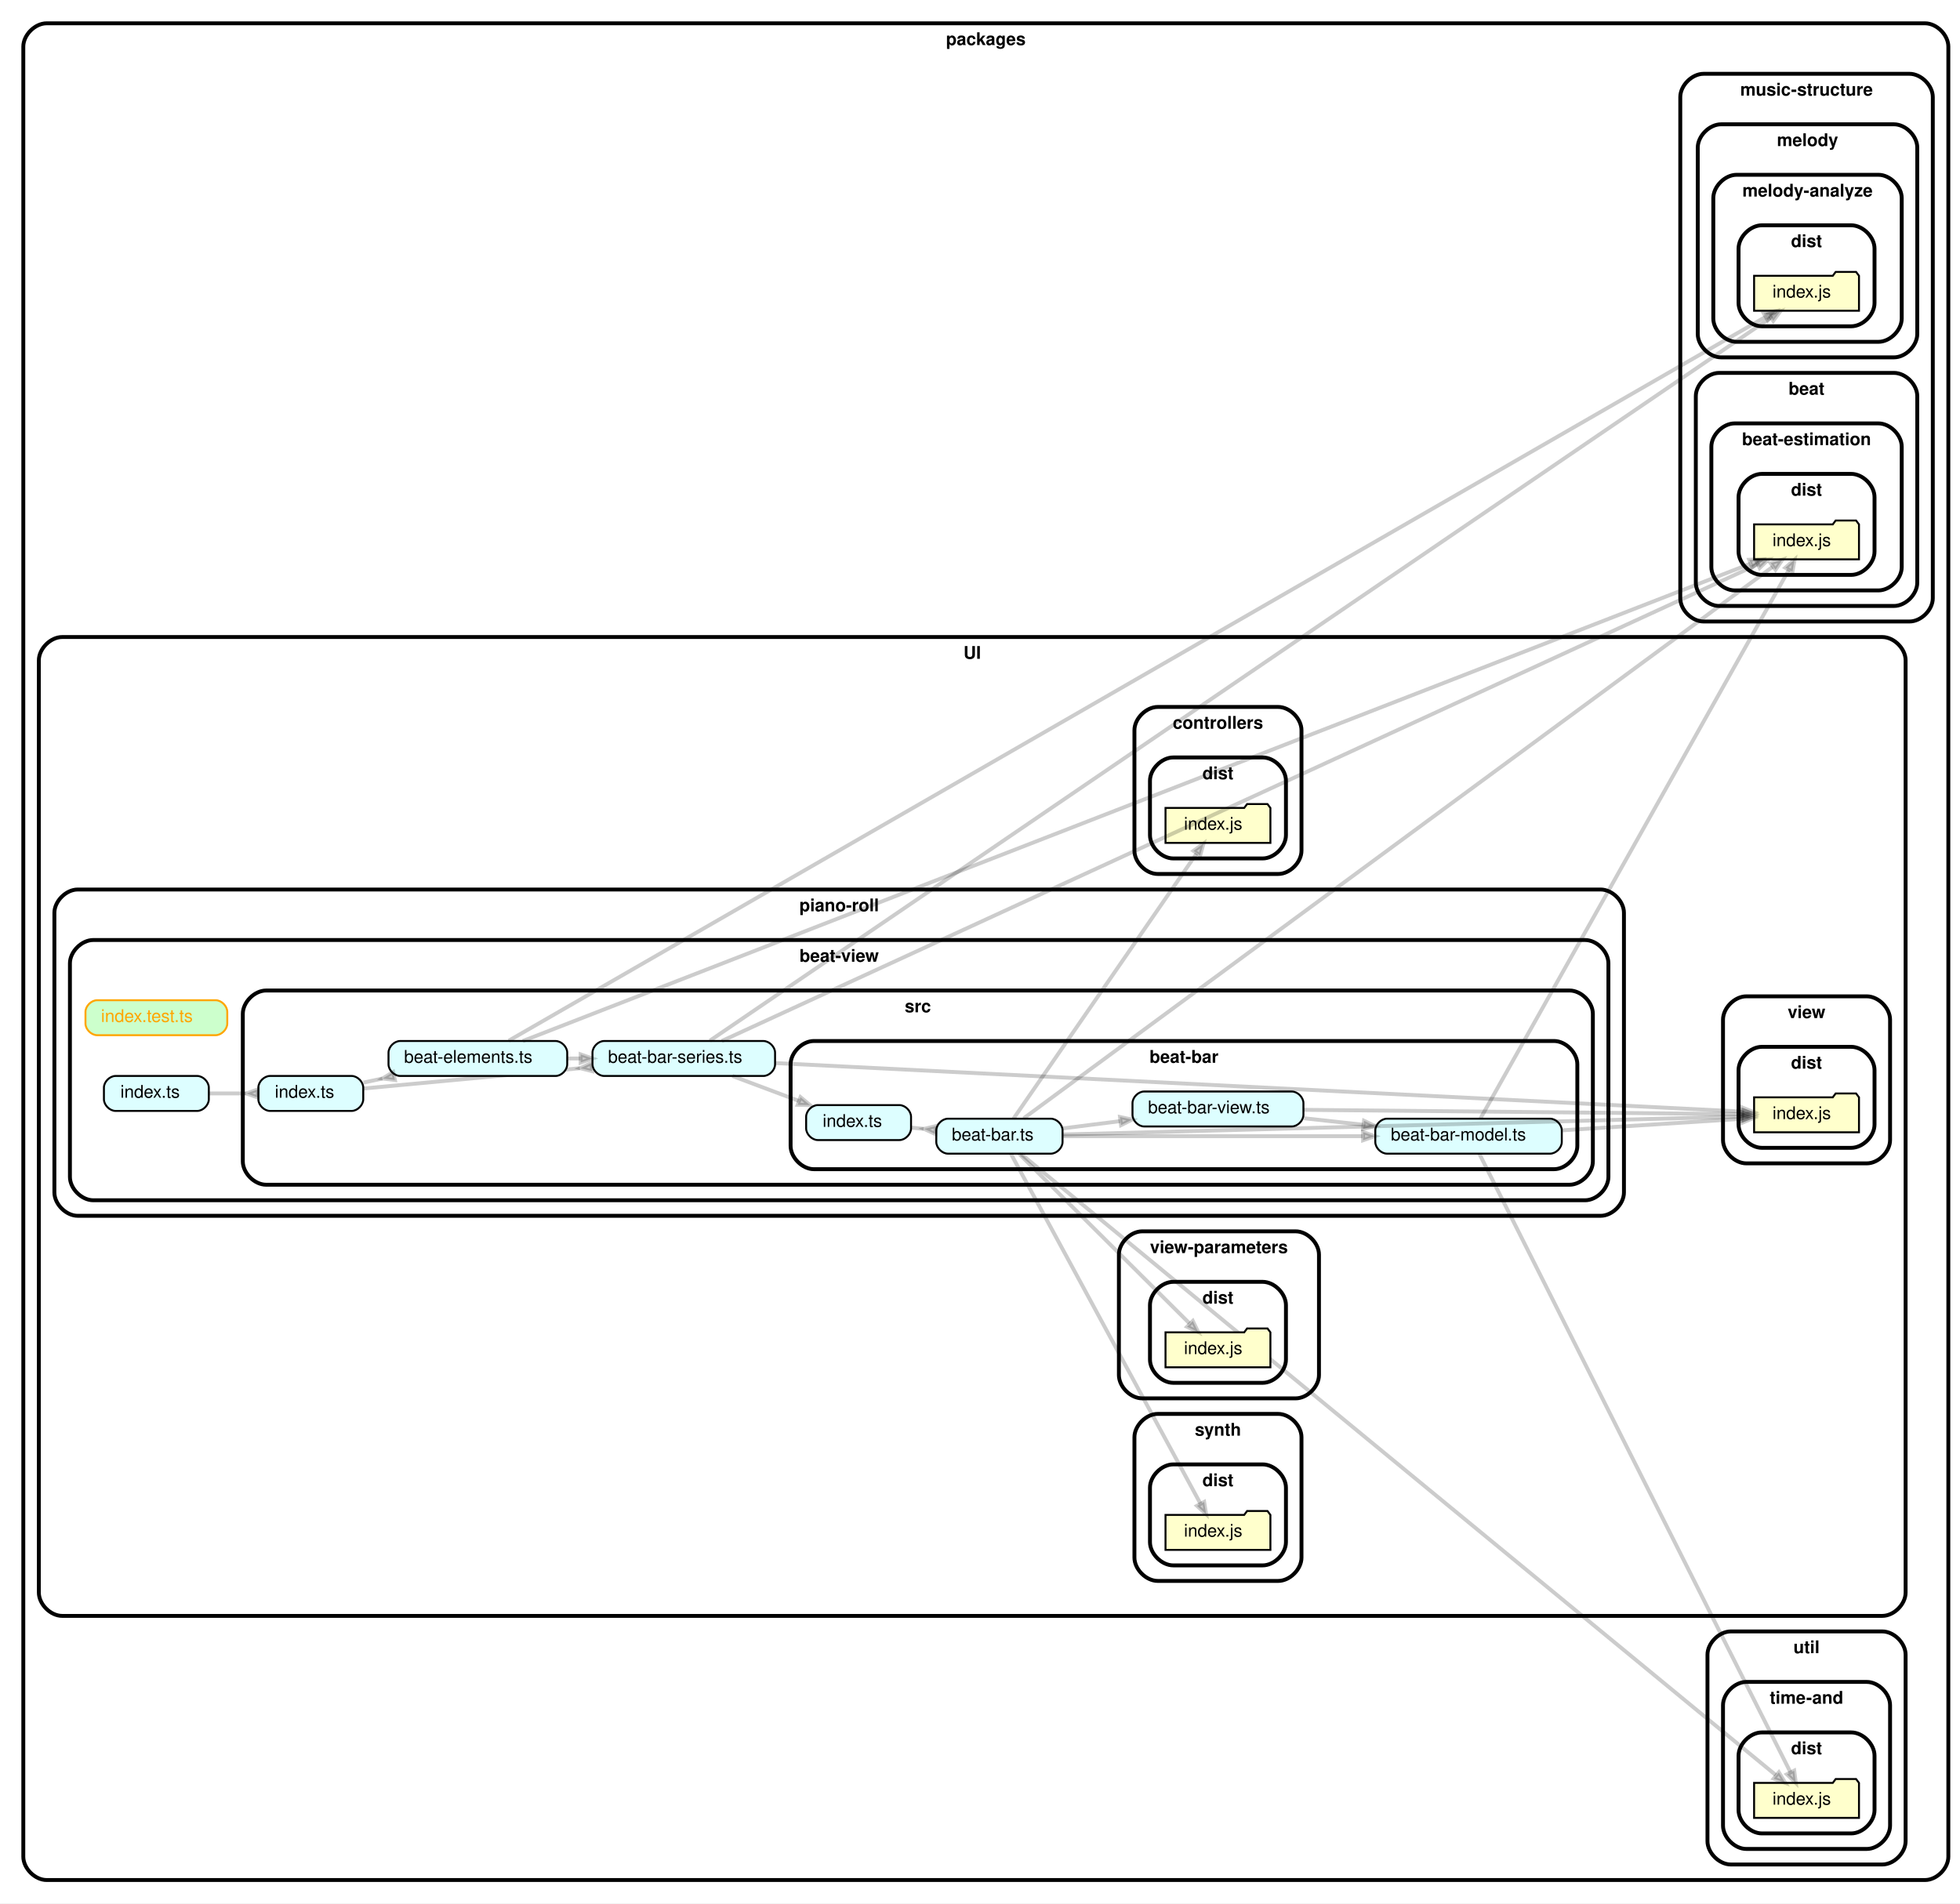
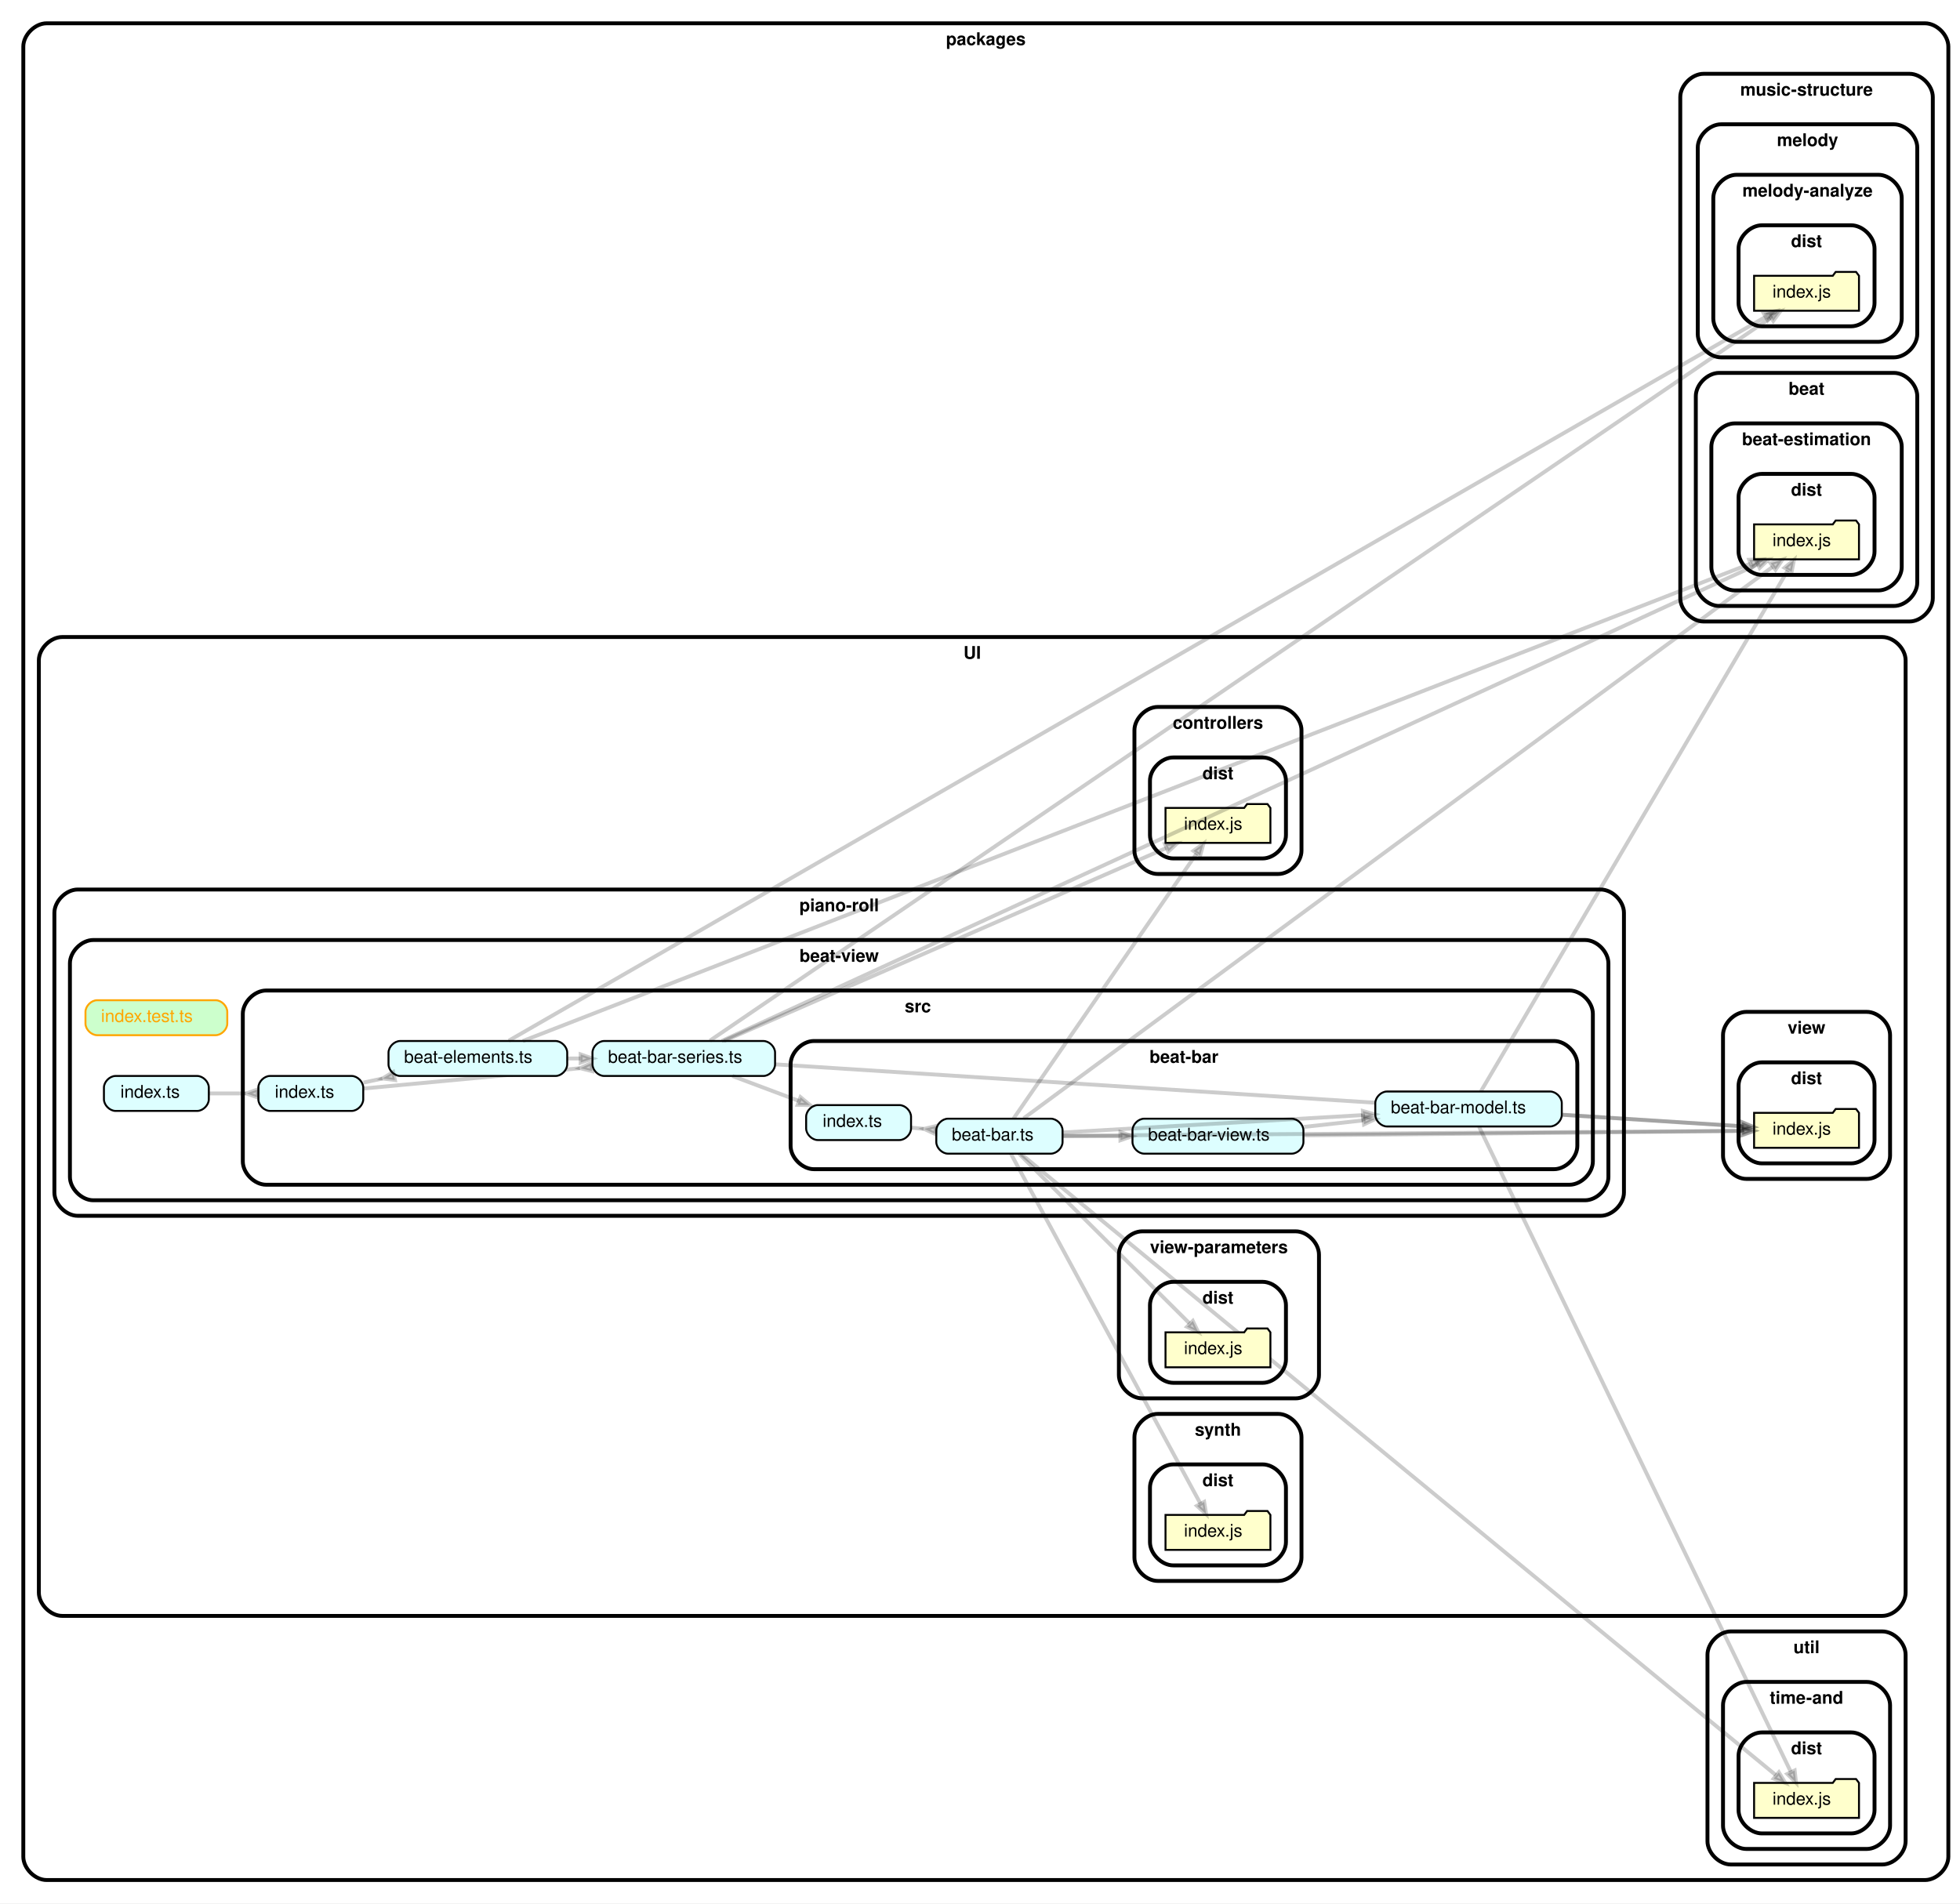
<svg xmlns="http://www.w3.org/2000/svg" xmlns:xlink="http://www.w3.org/1999/xlink" width="1009pt" height="980pt" viewBox="0.00 0.00 1009.00 980.00">
  <g id="graph0" class="graph" transform="scale(1 1) rotate(0) translate(4 976)">
    <polygon fill="white" stroke="transparent" points="-4,4 -4,-976 1005,-976 1005,4 -4,4" />
    <g id="clust1" class="cluster">
      <path fill="#ffffff" stroke="black" stroke-width="2" d="M20,-8C20,-8 987,-8 987,-8 993,-8 999,-14 999,-20 999,-20 999,-952 999,-952 999,-958 993,-964 987,-964 987,-964 20,-964 20,-964 14,-964 8,-958 8,-952 8,-952 8,-20 8,-20 8,-14 14,-8 20,-8" />
      <text text-anchor="middle" x="503.5" y="-952.8" font-family="Helvetica,sans-Serif" font-weight="bold" font-size="9.00">packages</text>
    </g>
    <g id="clust2" class="cluster">
      <path fill="#ffffff" stroke="black" stroke-width="2" d="M28,-144C28,-144 965,-144 965,-144 971,-144 977,-150 977,-156 977,-156 977,-636 977,-636 977,-642 971,-648 965,-648 965,-648 28,-648 28,-648 22,-648 16,-642 16,-636 16,-636 16,-156 16,-156 16,-150 22,-144 28,-144" />
      <text text-anchor="middle" x="496.5" y="-636.8" font-family="Helvetica,sans-Serif" font-weight="bold" font-size="9.00">UI</text>
    </g>
    <g id="clust3" class="cluster">
      <path fill="#ffffff" stroke="black" stroke-width="2" d="M592,-526C592,-526 654,-526 654,-526 660,-526 666,-532 666,-538 666,-538 666,-600 666,-600 666,-606 660,-612 654,-612 654,-612 592,-612 592,-612 586,-612 580,-606 580,-600 580,-600 580,-538 580,-538 580,-532 586,-526 592,-526" />
      <text text-anchor="middle" x="623" y="-600.8" font-family="Helvetica,sans-Serif" font-weight="bold" font-size="9.00">controllers</text>
    </g>
    <g id="clust4" class="cluster">
      <path fill="#ffffff" stroke="black" stroke-width="2" d="M600,-534C600,-534 646,-534 646,-534 652,-534 658,-540 658,-546 658,-546 658,-574 658,-574 658,-580 652,-586 646,-586 646,-586 600,-586 600,-586 594,-586 588,-580 588,-574 588,-574 588,-546 588,-546 588,-540 594,-534 600,-534" />
      <text text-anchor="middle" x="623" y="-574.8" font-family="Helvetica,sans-Serif" font-weight="bold" font-size="9.00">dist</text>
    </g>
    <g id="clust5" class="cluster">
      <path fill="#ffffff" stroke="black" stroke-width="2" d="M36,-350C36,-350 820,-350 820,-350 826,-350 832,-356 832,-362 832,-362 832,-506 832,-506 832,-512 826,-518 820,-518 820,-518 36,-518 36,-518 30,-518 24,-512 24,-506 24,-506 24,-362 24,-362 24,-356 30,-350 36,-350" />
      <text text-anchor="middle" x="428" y="-506.8" font-family="Helvetica,sans-Serif" font-weight="bold" font-size="9.00">piano-roll</text>
    </g>
    <g id="clust6" class="cluster">
      <path fill="#ffffff" stroke="black" stroke-width="2" d="M44,-358C44,-358 812,-358 812,-358 818,-358 824,-364 824,-370 824,-370 824,-480 824,-480 824,-486 818,-492 812,-492 812,-492 44,-492 44,-492 38,-492 32,-486 32,-480 32,-480 32,-370 32,-370 32,-364 38,-358 44,-358" />
      <text text-anchor="middle" x="428" y="-480.8" font-family="Helvetica,sans-Serif" font-weight="bold" font-size="9.00">beat-view</text>
    </g>
    <g id="clust7" class="cluster">
      <path fill="#ffffff" stroke="black" stroke-width="2" d="M133,-366C133,-366 804,-366 804,-366 810,-366 816,-372 816,-378 816,-378 816,-454 816,-454 816,-460 810,-466 804,-466 804,-466 133,-466 133,-466 127,-466 121,-460 121,-454 121,-454 121,-378 121,-378 121,-372 127,-366 133,-366" />
      <text text-anchor="middle" x="468.5" y="-454.8" font-family="Helvetica,sans-Serif" font-weight="bold" font-size="9.00">src</text>
    </g>
    <g id="clust8" class="cluster">
      <path fill="#ffffff" stroke="black" stroke-width="2" d="M415,-374C415,-374 796,-374 796,-374 802,-374 808,-380 808,-386 808,-386 808,-428 808,-428 808,-434 802,-440 796,-440 796,-440 415,-440 415,-440 409,-440 403,-434 403,-428 403,-428 403,-386 403,-386 403,-380 409,-374 415,-374" />
      <text text-anchor="middle" x="605.5" y="-428.8" font-family="Helvetica,sans-Serif" font-weight="bold" font-size="9.00">beat-bar</text>
    </g>
    <g id="clust9" class="cluster">
      <path fill="#ffffff" stroke="black" stroke-width="2" d="M592,-162C592,-162 654,-162 654,-162 660,-162 666,-168 666,-174 666,-174 666,-236 666,-236 666,-242 660,-248 654,-248 654,-248 592,-248 592,-248 586,-248 580,-242 580,-236 580,-236 580,-174 580,-174 580,-168 586,-162 592,-162" />
      <text text-anchor="middle" x="623" y="-236.8" font-family="Helvetica,sans-Serif" font-weight="bold" font-size="9.00">synth</text>
    </g>
    <g id="clust10" class="cluster">
      <path fill="#ffffff" stroke="black" stroke-width="2" d="M600,-170C600,-170 646,-170 646,-170 652,-170 658,-176 658,-182 658,-182 658,-210 658,-210 658,-216 652,-222 646,-222 646,-222 600,-222 600,-222 594,-222 588,-216 588,-210 588,-210 588,-182 588,-182 588,-176 594,-170 600,-170" />
      <text text-anchor="middle" x="623" y="-210.8" font-family="Helvetica,sans-Serif" font-weight="bold" font-size="9.00">dist</text>
    </g>
    <g id="clust11" class="cluster">
      <path fill="#ffffff" stroke="black" stroke-width="2" d="M584,-256C584,-256 663,-256 663,-256 669,-256 675,-262 675,-268 675,-268 675,-330 675,-330 675,-336 669,-342 663,-342 663,-342 584,-342 584,-342 578,-342 572,-336 572,-330 572,-330 572,-268 572,-268 572,-262 578,-256 584,-256" />
      <text text-anchor="middle" x="623.5" y="-330.8" font-family="Helvetica,sans-Serif" font-weight="bold" font-size="9.00">view-parameters</text>
    </g>
    <g id="clust12" class="cluster">
      <path fill="#ffffff" stroke="black" stroke-width="2" d="M600,-264C600,-264 646,-264 646,-264 652,-264 658,-270 658,-276 658,-276 658,-304 658,-304 658,-310 652,-316 646,-316 646,-316 600,-316 600,-316 594,-316 588,-310 588,-304 588,-304 588,-276 588,-276 588,-270 594,-264 600,-264" />
      <text text-anchor="middle" x="623" y="-304.8" font-family="Helvetica,sans-Serif" font-weight="bold" font-size="9.00">dist</text>
    </g>
    <g id="clust13" class="cluster">
-       <path fill="#ffffff" stroke="black" stroke-width="2" d="M895,-377C895,-377 957,-377 957,-377 963,-377 969,-383 969,-389 969,-389 969,-451 969,-451 969,-457 963,-463 957,-463 957,-463 895,-463 895,-463 889,-463 883,-457 883,-451 883,-451 883,-389 883,-389 883,-383 889,-377 895,-377" />
-       <text text-anchor="middle" x="926" y="-451.8" font-family="Helvetica,sans-Serif" font-weight="bold" font-size="9.00">view</text>
+       <path fill="#ffffff" stroke="black" stroke-width="2" d="M895,-369C895,-369 957,-369 957,-369 963,-369 969,-375 969,-381 969,-381 969,-443 969,-443 969,-449 963,-455 957,-455 957,-455 895,-455 895,-455 889,-455 883,-449 883,-443 883,-443 883,-381 883,-381 883,-375 889,-369 895,-369" />
+       <text text-anchor="middle" x="926" y="-443.8" font-family="Helvetica,sans-Serif" font-weight="bold" font-size="9.00">view</text>
    </g>
    <g id="clust14" class="cluster">
-       <path fill="#ffffff" stroke="black" stroke-width="2" d="M903,-385C903,-385 949,-385 949,-385 955,-385 961,-391 961,-397 961,-397 961,-425 961,-425 961,-431 955,-437 949,-437 949,-437 903,-437 903,-437 897,-437 891,-431 891,-425 891,-425 891,-397 891,-397 891,-391 897,-385 903,-385" />
-       <text text-anchor="middle" x="926" y="-425.8" font-family="Helvetica,sans-Serif" font-weight="bold" font-size="9.00">dist</text>
+       <path fill="#ffffff" stroke="black" stroke-width="2" d="M903,-377C903,-377 949,-377 949,-377 955,-377 961,-383 961,-389 961,-389 961,-417 961,-417 961,-423 955,-429 949,-429 949,-429 903,-429 903,-429 897,-429 891,-423 891,-417 891,-417 891,-389 891,-389 891,-383 897,-377 903,-377" />
+       <text text-anchor="middle" x="926" y="-417.8" font-family="Helvetica,sans-Serif" font-weight="bold" font-size="9.00">dist</text>
    </g>
    <g id="clust15" class="cluster">
      <path fill="#ffffff" stroke="black" stroke-width="2" d="M873,-656C873,-656 979,-656 979,-656 985,-656 991,-662 991,-668 991,-668 991,-926 991,-926 991,-932 985,-938 979,-938 979,-938 873,-938 873,-938 867,-938 861,-932 861,-926 861,-926 861,-668 861,-668 861,-662 867,-656 873,-656" />
      <text text-anchor="middle" x="926" y="-926.8" font-family="Helvetica,sans-Serif" font-weight="bold" font-size="9.00">music-structure</text>
    </g>
    <g id="clust16" class="cluster">
      <path fill="#ffffff" stroke="black" stroke-width="2" d="M881,-664C881,-664 971,-664 971,-664 977,-664 983,-670 983,-676 983,-676 983,-772 983,-772 983,-778 977,-784 971,-784 971,-784 881,-784 881,-784 875,-784 869,-778 869,-772 869,-772 869,-676 869,-676 869,-670 875,-664 881,-664" />
      <text text-anchor="middle" x="926" y="-772.8" font-family="Helvetica,sans-Serif" font-weight="bold" font-size="9.00">beat</text>
    </g>
    <g id="clust17" class="cluster">
      <path fill="#ffffff" stroke="black" stroke-width="2" d="M889,-672C889,-672 963,-672 963,-672 969,-672 975,-678 975,-684 975,-684 975,-746 975,-746 975,-752 969,-758 963,-758 963,-758 889,-758 889,-758 883,-758 877,-752 877,-746 877,-746 877,-684 877,-684 877,-678 883,-672 889,-672" />
      <text text-anchor="middle" x="926" y="-746.8" font-family="Helvetica,sans-Serif" font-weight="bold" font-size="9.00">beat-estimation</text>
    </g>
    <g id="clust18" class="cluster">
      <path fill="#ffffff" stroke="black" stroke-width="2" d="M903,-680C903,-680 949,-680 949,-680 955,-680 961,-686 961,-692 961,-692 961,-720 961,-720 961,-726 955,-732 949,-732 949,-732 903,-732 903,-732 897,-732 891,-726 891,-720 891,-720 891,-692 891,-692 891,-686 897,-680 903,-680" />
      <text text-anchor="middle" x="926" y="-720.8" font-family="Helvetica,sans-Serif" font-weight="bold" font-size="9.00">dist</text>
    </g>
    <g id="clust19" class="cluster">
      <path fill="#ffffff" stroke="black" stroke-width="2" d="M882,-792C882,-792 971,-792 971,-792 977,-792 983,-798 983,-804 983,-804 983,-900 983,-900 983,-906 977,-912 971,-912 971,-912 882,-912 882,-912 876,-912 870,-906 870,-900 870,-900 870,-804 870,-804 870,-798 876,-792 882,-792" />
      <text text-anchor="middle" x="926.5" y="-900.8" font-family="Helvetica,sans-Serif" font-weight="bold" font-size="9.00">melody</text>
    </g>
    <g id="clust20" class="cluster">
      <path fill="#ffffff" stroke="black" stroke-width="2" d="M890,-800C890,-800 963,-800 963,-800 969,-800 975,-806 975,-812 975,-812 975,-874 975,-874 975,-880 969,-886 963,-886 963,-886 890,-886 890,-886 884,-886 878,-880 878,-874 878,-874 878,-812 878,-812 878,-806 884,-800 890,-800" />
      <text text-anchor="middle" x="926.5" y="-874.8" font-family="Helvetica,sans-Serif" font-weight="bold" font-size="9.00">melody-analyze</text>
    </g>
    <g id="clust21" class="cluster">
      <path fill="#ffffff" stroke="black" stroke-width="2" d="M903,-808C903,-808 949,-808 949,-808 955,-808 961,-814 961,-820 961,-820 961,-848 961,-848 961,-854 955,-860 949,-860 949,-860 903,-860 903,-860 897,-860 891,-854 891,-848 891,-848 891,-820 891,-820 891,-814 897,-808 903,-808" />
      <text text-anchor="middle" x="926" y="-848.8" font-family="Helvetica,sans-Serif" font-weight="bold" font-size="9.00">dist</text>
    </g>
    <g id="clust22" class="cluster">
      <path fill="#ffffff" stroke="black" stroke-width="2" d="M887,-16C887,-16 965,-16 965,-16 971,-16 977,-22 977,-28 977,-28 977,-124 977,-124 977,-130 971,-136 965,-136 965,-136 887,-136 887,-136 881,-136 875,-130 875,-124 875,-124 875,-28 875,-28 875,-22 881,-16 887,-16" />
      <text text-anchor="middle" x="926" y="-124.8" font-family="Helvetica,sans-Serif" font-weight="bold" font-size="9.00">util</text>
    </g>
    <g id="clust23" class="cluster">
      <path fill="#ffffff" stroke="black" stroke-width="2" d="M895,-24C895,-24 957,-24 957,-24 963,-24 969,-30 969,-36 969,-36 969,-98 969,-98 969,-104 963,-110 957,-110 957,-110 895,-110 895,-110 889,-110 883,-104 883,-98 883,-98 883,-36 883,-36 883,-30 889,-24 895,-24" />
      <text text-anchor="middle" x="926" y="-98.8" font-family="Helvetica,sans-Serif" font-weight="bold" font-size="9.00">time-and</text>
    </g>
    <g id="clust24" class="cluster">
      <path fill="#ffffff" stroke="black" stroke-width="2" d="M903,-32C903,-32 949,-32 949,-32 955,-32 961,-38 961,-44 961,-44 961,-72 961,-72 961,-78 955,-84 949,-84 949,-84 903,-84 903,-84 897,-84 891,-78 891,-72 891,-72 891,-44 891,-44 891,-38 897,-32 903,-32" />
      <text text-anchor="middle" x="926" y="-72.8" font-family="Helvetica,sans-Serif" font-weight="bold" font-size="9.00">dist</text>
    </g>
    <g id="node1" class="node">
      <g id="a_node1">
        <a xlink:href="packages/UI/controllers/dist/index.js" xlink:title="index.js">
          <polygon fill="#ffffcc" stroke="black" points="650,-560 648.5,-562 638,-562 636.5,-560 596,-560 596,-542 650,-542 650,-560" />
          <text text-anchor="start" x="605.5" y="-548.8" font-family="Helvetica,sans-Serif" font-size="9.00">index.js</text>
        </a>
      </g>
    </g>
    <g id="node2" class="node">
      <g id="a_node2">
        <a xlink:href="packages/UI/piano-roll/beat-view/index.test.ts" xlink:title="no-orphans">
          <path fill="#ccffcc" stroke="orange" d="M107,-461C107,-461 46,-461 46,-461 43,-461 40,-458 40,-455 40,-455 40,-449 40,-449 40,-446 43,-443 46,-443 46,-443 107,-443 107,-443 110,-443 113,-446 113,-449 113,-449 113,-455 113,-455 113,-458 110,-461 107,-461" />
          <text text-anchor="start" x="48" y="-449.8" font-family="Helvetica,sans-Serif" font-size="9.00" fill="orange">index.test.ts</text>
        </a>
      </g>
    </g>
    <g id="node3" class="node">
      <g id="a_node3">
        <a xlink:href="packages/UI/piano-roll/beat-view/index.ts" xlink:title="index.ts">
          <path fill="#ddfeff" stroke="black" d="M97.5,-422C97.5,-422 55.5,-422 55.5,-422 52.5,-422 49.5,-419 49.5,-416 49.5,-416 49.5,-410 49.5,-410 49.5,-407 52.5,-404 55.5,-404 55.5,-404 97.5,-404 97.5,-404 100.5,-404 103.5,-407 103.5,-410 103.5,-410 103.5,-416 103.5,-416 103.5,-419 100.5,-422 97.5,-422" />
          <text text-anchor="start" x="58" y="-410.8" font-family="Helvetica,sans-Serif" font-size="9.00">index.ts</text>
        </a>
      </g>
    </g>
    <g id="node4" class="node">
      <g id="a_node4">
        <a xlink:href="packages/UI/piano-roll/beat-view/src/index.ts" xlink:title="index.ts">
          <path fill="#ddfeff" stroke="black" d="M177,-422C177,-422 135,-422 135,-422 132,-422 129,-419 129,-416 129,-416 129,-410 129,-410 129,-407 132,-404 135,-404 135,-404 177,-404 177,-404 180,-404 183,-407 183,-410 183,-410 183,-416 183,-416 183,-419 180,-422 177,-422" />
          <text text-anchor="start" x="137.5" y="-410.8" font-family="Helvetica,sans-Serif" font-size="9.00">index.ts</text>
        </a>
      </g>
    </g>
    <g id="edge1" class="edge">
      <path fill="none" stroke="#000000" stroke-width="2" stroke-opacity="0.2" d="M103.74,-413C109.8,-413 116.32,-413 122.6,-413" />
      <polygon fill="#000000" fill-opacity="0.2" stroke="#000000" stroke-width="2" stroke-opacity="0.2" points="128.79,-415.1 122.79,-413 128.79,-410.9 128.79,-415.1" />
    </g>
    <g id="node5" class="node">
      <g id="a_node5">
        <a xlink:href="packages/UI/piano-roll/beat-view/src/beat-bar-series.ts" xlink:title="beat-bar-series.ts">
          <path fill="#ddfeff" stroke="black" d="M389,-440C389,-440 307,-440 307,-440 304,-440 301,-437 301,-434 301,-434 301,-428 301,-428 301,-425 304,-422 307,-422 307,-422 389,-422 389,-422 392,-422 395,-425 395,-428 395,-428 395,-434 395,-434 395,-437 392,-440 389,-440" />
          <text text-anchor="start" x="309" y="-428.8" font-family="Helvetica,sans-Serif" font-size="9.00">beat-bar-series.ts</text>
        </a>
      </g>
    </g>
-     <g id="edge23" class="edge">
+     <g id="edge24" class="edge">
      <path fill="none" stroke="#000000" stroke-width="2" stroke-opacity="0.2" d="M183.1,-415.54C211.93,-418.24 258.27,-422.59 294.5,-425.98" />
      <polygon fill="#000000" fill-opacity="0.2" stroke="#000000" stroke-width="2" stroke-opacity="0.2" points="300.48,-428.65 294.71,-426 300.87,-424.47 300.48,-428.65" />
    </g>
    <g id="node16" class="node">
      <g id="a_node16">
        <a xlink:href="packages/UI/piano-roll/beat-view/src/beat-elements.ts" xlink:title="beat-elements.ts">
          <path fill="#ddfeff" stroke="black" d="M282,-440C282,-440 202,-440 202,-440 199,-440 196,-437 196,-434 196,-434 196,-428 196,-428 196,-425 199,-422 202,-422 202,-422 282,-422 282,-422 285,-422 288,-425 288,-428 288,-428 288,-434 288,-434 288,-437 285,-440 282,-440" />
          <text text-anchor="start" x="204" y="-428.8" font-family="Helvetica,sans-Serif" font-size="9.00">beat-elements.ts</text>
        </a>
      </g>
    </g>
-     <g id="edge24" class="edge">
+     <g id="edge25" class="edge">
      <path fill="none" stroke="#000000" stroke-width="2" stroke-opacity="0.2" d="M183.12,-418.6C186.25,-419.27 189.52,-419.97 192.84,-420.68" />
      <polygon fill="#000000" fill-opacity="0.2" stroke="#000000" stroke-width="2" stroke-opacity="0.2" points="198.41,-424.02 192.99,-420.71 199.29,-419.92 198.41,-424.02" />
+     </g>
+     <g id="edge4" class="edge">
+       <path fill="none" stroke="#000000" stroke-width="2" stroke-opacity="0.2" d="M368.67,-440.02C417.84,-461.48 541.75,-515.54 596.4,-539.39" />
+       <polygon fill="#000000" fill-opacity="0.2" stroke="#000000" stroke-width="2" stroke-opacity="0.2" points="595.75,-541.4 602.09,-541.88 597.43,-537.55 595.75,-541.4" />
    </g>
    <g id="node6" class="node">
      <g id="a_node6">
        <a xlink:href="packages/UI/piano-roll/beat-view/src/beat-bar/index.ts" xlink:title="index.ts">
          <path fill="#ddfeff" stroke="black" d="M459,-407C459,-407 417,-407 417,-407 414,-407 411,-404 411,-401 411,-401 411,-395 411,-395 411,-392 414,-389 417,-389 417,-389 459,-389 459,-389 462,-389 465,-392 465,-395 465,-395 465,-401 465,-401 465,-404 462,-407 459,-407" />
          <text text-anchor="start" x="419.5" y="-395.8" font-family="Helvetica,sans-Serif" font-size="9.00">index.ts</text>
        </a>
      </g>
    </g>
    <g id="edge2" class="edge">
      <path fill="none" stroke="#000000" stroke-width="2" stroke-opacity="0.2" d="M373.05,-421.98C383.62,-418.02 396.14,-413.32 407.29,-409.14" />
      <polygon fill="#000000" fill-opacity="0.2" stroke="#000000" stroke-width="2" stroke-opacity="0.2" points="408.1,-411.08 412.98,-407.01 406.63,-407.15 408.1,-411.08" />
    </g>
    <g id="node7" class="node">
      <g id="a_node7">
        <a xlink:href="packages/music-structure/beat/beat-estimation/dist/index.js" xlink:title="index.js">
          <polygon fill="#ffffcc" stroke="black" points="953,-706 951.5,-708 941,-708 939.5,-706 899,-706 899,-688 953,-688 953,-706" />
          <text text-anchor="start" x="908.5" y="-694.8" font-family="Helvetica,sans-Serif" font-size="9.00">index.js</text>
        </a>
      </g>
    </g>
    <g id="edge3" class="edge">
      <path fill="none" stroke="#000000" stroke-width="2" stroke-opacity="0.2" d="M367.56,-440C454.28,-479.91 803.97,-640.84 900.95,-685.47" />
      <polygon fill="#000000" fill-opacity="0.2" stroke="#000000" stroke-width="2" stroke-opacity="0.2" points="900.11,-687.4 906.44,-688 901.87,-683.58 900.11,-687.4" />
    </g>
    <g id="node8" class="node">
      <g id="a_node8">
        <a xlink:href="packages/music-structure/melody/melody-analyze/dist/index.js" xlink:title="index.js">
          <polygon fill="#ffffcc" stroke="black" points="953,-834 951.5,-836 941,-836 939.5,-834 899,-834 899,-816 953,-816 953,-834" />
          <text text-anchor="start" x="908.5" y="-822.8" font-family="Helvetica,sans-Serif" font-size="9.00">index.js</text>
        </a>
      </g>
    </g>
-     <g id="edge4" class="edge">
+     <g id="edge5" class="edge">
      <path fill="none" stroke="#000000" stroke-width="2" stroke-opacity="0.2" d="M361.44,-440.16C437.97,-492.33 818.62,-751.81 907.45,-812.35" />
      <polygon fill="#000000" fill-opacity="0.2" stroke="#000000" stroke-width="2" stroke-opacity="0.2" points="906.5,-814.25 912.64,-815.89 908.86,-810.78 906.5,-814.25" />
    </g>
    <g id="node9" class="node">
      <g id="a_node9">
        <a xlink:href="packages/UI/view/dist/index.js" xlink:title="index.js">
-           <polygon fill="#ffffcc" stroke="black" points="953,-411 951.5,-413 941,-413 939.5,-411 899,-411 899,-393 953,-393 953,-411" />
-           <text text-anchor="start" x="908.5" y="-399.8" font-family="Helvetica,sans-Serif" font-size="9.00">index.js</text>
-         </a>
-       </g>
-     </g>
-     <g id="edge5" class="edge">
-       <path fill="none" stroke="#000000" stroke-width="2" stroke-opacity="0.2" d="M395.3,-428.63C508.88,-422.93 794.81,-408.58 892.6,-403.68" />
-       <polygon fill="#000000" fill-opacity="0.2" stroke="#000000" stroke-width="2" stroke-opacity="0.2" points="892.88,-405.76 898.76,-403.37 892.67,-401.57 892.88,-405.76" />
+           <polygon fill="#ffffcc" stroke="black" points="953,-403 951.5,-405 941,-405 939.5,-403 899,-403 899,-385 953,-385 953,-403" />
+           <text text-anchor="start" x="908.5" y="-391.8" font-family="Helvetica,sans-Serif" font-size="9.00">index.js</text>
+         </a>
+       </g>
+     </g>
+     <g id="edge6" class="edge">
+       <path fill="none" stroke="#000000" stroke-width="2" stroke-opacity="0.2" d="M395.3,-427.97C508.88,-420.7 794.81,-402.4 892.6,-396.14" />
+       <polygon fill="#000000" fill-opacity="0.2" stroke="#000000" stroke-width="2" stroke-opacity="0.2" points="892.91,-398.22 898.76,-395.74 892.64,-394.03 892.91,-398.22" />
    </g>
    <g id="node13" class="node">
      <g id="a_node13">
        <a xlink:href="packages/UI/piano-roll/beat-view/src/beat-bar/beat-bar.ts" xlink:title="beat-bar.ts">
          <path fill="#ddfeff" stroke="black" d="M537,-400C537,-400 484,-400 484,-400 481,-400 478,-397 478,-394 478,-394 478,-388 478,-388 478,-385 481,-382 484,-382 484,-382 537,-382 537,-382 540,-382 543,-385 543,-388 543,-388 543,-394 543,-394 543,-397 540,-400 537,-400" />
          <text text-anchor="start" x="486" y="-388.8" font-family="Helvetica,sans-Serif" font-size="9.00">beat-bar.ts</text>
        </a>
      </g>
    </g>
-     <g id="edge19" class="edge">
+     <g id="edge20" class="edge">
      <path fill="none" stroke="#000000" stroke-width="2" stroke-opacity="0.2" d="M465.25,-395.39C467.29,-395.19 469.37,-394.98 471.46,-394.78" />
      <polygon fill="#000000" fill-opacity="0.2" stroke="#000000" stroke-width="2" stroke-opacity="0.2" points="477.95,-396.24 471.77,-394.75 477.54,-392.06 477.95,-396.24" />
    </g>
    <g id="node10" class="node">
      <g id="a_node10">
        <a xlink:href="packages/UI/piano-roll/beat-view/src/beat-bar/beat-bar-model.ts" xlink:title="beat-bar-model.ts">
-           <path fill="#ddfeff" stroke="black" d="M794,-400C794,-400 710,-400 710,-400 707,-400 704,-397 704,-394 704,-394 704,-388 704,-388 704,-385 707,-382 710,-382 710,-382 794,-382 794,-382 797,-382 800,-385 800,-388 800,-388 800,-394 800,-394 800,-397 797,-400 794,-400" />
-           <text text-anchor="start" x="712" y="-388.8" font-family="Helvetica,sans-Serif" font-size="9.00">beat-bar-model.ts</text>
-         </a>
-       </g>
-     </g>
-     <g id="edge6" class="edge">
-       <path fill="none" stroke="#000000" stroke-width="2" stroke-opacity="0.2" d="M758.15,-400.16C782.58,-443.62 886.89,-629.2 916.9,-682.58" />
-       <polygon fill="#000000" fill-opacity="0.2" stroke="#000000" stroke-width="2" stroke-opacity="0.2" points="915.1,-683.68 919.87,-687.88 918.76,-681.62 915.1,-683.68" />
-     </g>
-     <g id="edge8" class="edge">
-       <path fill="none" stroke="#000000" stroke-width="2" stroke-opacity="0.2" d="M800.46,-394.03C829.73,-395.91 866.52,-398.26 892.5,-399.92" />
-       <polygon fill="#000000" fill-opacity="0.2" stroke="#000000" stroke-width="2" stroke-opacity="0.2" points="892.41,-402.02 898.53,-400.31 892.67,-397.83 892.41,-402.02" />
+           <path fill="#ddfeff" stroke="black" d="M794,-414C794,-414 710,-414 710,-414 707,-414 704,-411 704,-408 704,-408 704,-402 704,-402 704,-399 707,-396 710,-396 710,-396 794,-396 794,-396 797,-396 800,-399 800,-402 800,-402 800,-408 800,-408 800,-411 797,-414 794,-414" />
+           <text text-anchor="start" x="712" y="-402.8" font-family="Helvetica,sans-Serif" font-size="9.00">beat-bar-model.ts</text>
+         </a>
+       </g>
+     </g>
+     <g id="edge7" class="edge">
+       <path fill="none" stroke="#000000" stroke-width="2" stroke-opacity="0.2" d="M758.34,-414.06C782.96,-455.86 885.71,-630.3 916.34,-682.3" />
+       <polygon fill="#000000" fill-opacity="0.2" stroke="#000000" stroke-width="2" stroke-opacity="0.2" points="914.7,-683.65 919.56,-687.76 918.32,-681.52 914.7,-683.65" />
+     </g>
+     <g id="edge9" class="edge">
+       <path fill="none" stroke="#000000" stroke-width="2" stroke-opacity="0.2" d="M800.46,-401.97C829.73,-400.09 866.52,-397.74 892.5,-396.08" />
+       <polygon fill="#000000" fill-opacity="0.2" stroke="#000000" stroke-width="2" stroke-opacity="0.2" points="892.67,-398.17 898.53,-395.69 892.41,-393.98 892.67,-398.17" />
    </g>
    <g id="node11" class="node">
      <g id="a_node11">
        <a xlink:href="packages/util/time-and/dist/index.js" xlink:title="index.js">
          <polygon fill="#ffffcc" stroke="black" points="953,-58 951.5,-60 941,-60 939.5,-58 899,-58 899,-40 953,-40 953,-58" />
          <text text-anchor="start" x="908.5" y="-46.8" font-family="Helvetica,sans-Serif" font-size="9.00">index.js</text>
        </a>
      </g>
    </g>
-     <g id="edge7" class="edge">
-       <path fill="none" stroke="#000000" stroke-width="2" stroke-opacity="0.2" d="M757.6,-381.85C781.2,-334.92 888.73,-121.12 917.76,-63.4" />
-       <polygon fill="#000000" fill-opacity="0.2" stroke="#000000" stroke-width="2" stroke-opacity="0.2" points="919.65,-64.32 920.47,-58.02 915.89,-62.43 919.65,-64.32" />
+     <g id="edge8" class="edge">
+       <path fill="none" stroke="#000000" stroke-width="2" stroke-opacity="0.2" d="M757.42,-395.84C780.71,-347.65 889.05,-123.4 917.92,-63.66" />
+       <polygon fill="#000000" fill-opacity="0.2" stroke="#000000" stroke-width="2" stroke-opacity="0.2" points="919.89,-64.41 920.6,-58.1 916.1,-62.59 919.89,-64.41" />
    </g>
    <g id="node12" class="node">
      <g id="a_node12">
        <a xlink:href="packages/UI/piano-roll/beat-view/src/beat-bar/beat-bar-view.ts" xlink:title="beat-bar-view.ts">
-           <path fill="#ddfeff" stroke="black" d="M661,-414C661,-414 585,-414 585,-414 582,-414 579,-411 579,-408 579,-408 579,-402 579,-402 579,-399 582,-396 585,-396 585,-396 661,-396 661,-396 664,-396 667,-399 667,-402 667,-402 667,-408 667,-408 667,-411 664,-414 661,-414" />
-           <text text-anchor="start" x="587" y="-402.8" font-family="Helvetica,sans-Serif" font-size="9.00">beat-bar-view.ts</text>
-         </a>
-       </g>
+           <path fill="#ddfeff" stroke="black" d="M661,-400C661,-400 585,-400 585,-400 582,-400 579,-397 579,-394 579,-394 579,-388 579,-388 579,-385 582,-382 585,-382 585,-382 661,-382 661,-382 664,-382 667,-385 667,-388 667,-388 667,-394 667,-394 667,-397 664,-400 661,-400" />
+           <text text-anchor="start" x="587" y="-388.8" font-family="Helvetica,sans-Serif" font-size="9.00">beat-bar-view.ts</text>
+         </a>
+       </g>
+     </g>
+     <g id="edge11" class="edge">
+       <path fill="none" stroke="#000000" stroke-width="2" stroke-opacity="0.2" d="M667.06,-391.44C728.38,-392.04 838.08,-393.13 892.91,-393.67" />
+       <polygon fill="#000000" fill-opacity="0.2" stroke="#000000" stroke-width="2" stroke-opacity="0.2" points="892.98,-395.77 899,-393.73 893.02,-391.57 892.98,-395.77" />
    </g>
    <g id="edge10" class="edge">
-       <path fill="none" stroke="#000000" stroke-width="2" stroke-opacity="0.2" d="M667.06,-404.56C728.38,-403.96 838.08,-402.87 892.91,-402.33" />
-       <polygon fill="#000000" fill-opacity="0.2" stroke="#000000" stroke-width="2" stroke-opacity="0.2" points="893.02,-404.43 899,-402.27 892.98,-400.23 893.02,-404.43" />
-     </g>
-     <g id="edge9" class="edge">
-       <path fill="none" stroke="#000000" stroke-width="2" stroke-opacity="0.2" d="M667.35,-400.22C677.11,-399.15 687.58,-397.99 697.69,-396.88" />
-       <polygon fill="#000000" fill-opacity="0.2" stroke="#000000" stroke-width="2" stroke-opacity="0.2" points="698.2,-398.93 703.93,-396.19 697.74,-394.76 698.2,-398.93" />
-     </g>
-     <g id="edge14" class="edge">
+       <path fill="none" stroke="#000000" stroke-width="2" stroke-opacity="0.2" d="M667.35,-395.78C677.11,-396.85 687.58,-398.01 697.69,-399.12" />
+       <polygon fill="#000000" fill-opacity="0.2" stroke="#000000" stroke-width="2" stroke-opacity="0.2" points="697.74,-401.24 703.93,-399.81 698.2,-397.07 697.74,-401.24" />
+     </g>
+     <g id="edge15" class="edge">
      <path fill="none" stroke="#000000" stroke-width="2" stroke-opacity="0.2" d="M517.76,-400.06C536.06,-426.56 589.59,-504.07 611.98,-536.49" />
      <polygon fill="#000000" fill-opacity="0.2" stroke="#000000" stroke-width="2" stroke-opacity="0.2" points="610.4,-537.9 615.54,-541.64 613.85,-535.51 610.4,-537.9" />
    </g>
-     <g id="edge13" class="edge">
+     <g id="edge14" class="edge">
      <path fill="none" stroke="#000000" stroke-width="2" stroke-opacity="0.2" d="M522.94,-400.16C582.55,-444.06 839.06,-632.97 908.57,-684.16" />
      <polygon fill="#000000" fill-opacity="0.2" stroke="#000000" stroke-width="2" stroke-opacity="0.2" points="907.54,-686.01 913.61,-687.88 910.03,-682.63 907.54,-686.01" />
    </g>
+     <g id="edge18" class="edge">
+       <path fill="none" stroke="#000000" stroke-width="2" stroke-opacity="0.2" d="M543.1,-391.24C620.42,-391.79 814.24,-393.19 892.47,-393.76" />
+       <polygon fill="#000000" fill-opacity="0.2" stroke="#000000" stroke-width="2" stroke-opacity="0.2" points="892.78,-395.86 898.79,-393.8 892.81,-391.66 892.78,-395.86" />
+     </g>
+     <g id="edge12" class="edge">
+       <path fill="none" stroke="#000000" stroke-width="2" stroke-opacity="0.2" d="M543.07,-392.89C582.62,-395.18 649.93,-399.08 697.44,-401.84" />
+       <polygon fill="#000000" fill-opacity="0.2" stroke="#000000" stroke-width="2" stroke-opacity="0.2" points="697.61,-403.95 703.72,-402.2 697.85,-399.76 697.61,-403.95" />
+     </g>
    <g id="edge17" class="edge">
-       <path fill="none" stroke="#000000" stroke-width="2" stroke-opacity="0.2" d="M543.1,-391.86C620.42,-393.91 814.24,-399.04 892.47,-401.11" />
-       <polygon fill="#000000" fill-opacity="0.2" stroke="#000000" stroke-width="2" stroke-opacity="0.2" points="892.74,-403.22 898.79,-401.28 892.85,-399.02 892.74,-403.22" />
-     </g>
-     <g id="edge11" class="edge">
-       <path fill="none" stroke="#000000" stroke-width="2" stroke-opacity="0.2" d="M543.07,-391C582.62,-391 649.93,-391 697.44,-391" />
-       <polygon fill="#000000" fill-opacity="0.2" stroke="#000000" stroke-width="2" stroke-opacity="0.2" points="697.72,-393.1 703.72,-391 697.72,-388.9 697.72,-393.1" />
-     </g>
-     <g id="edge16" class="edge">
      <path fill="none" stroke="#000000" stroke-width="2" stroke-opacity="0.2" d="M521.61,-381.85C579.09,-334.54 842.59,-117.66 910.17,-62.03" />
      <polygon fill="#000000" fill-opacity="0.2" stroke="#000000" stroke-width="2" stroke-opacity="0.2" points="911.75,-63.45 915.05,-58.02 909.08,-60.21 911.75,-63.45" />
    </g>
-     <g id="edge12" class="edge">
-       <path fill="none" stroke="#000000" stroke-width="2" stroke-opacity="0.2" d="M543.16,-395.01C552.35,-396.18 562.62,-397.48 572.62,-398.74" />
-       <polygon fill="#000000" fill-opacity="0.2" stroke="#000000" stroke-width="2" stroke-opacity="0.2" points="572.58,-400.86 578.8,-399.53 573.11,-396.69 572.58,-400.86" />
+     <g id="edge13" class="edge">
+       <path fill="none" stroke="#000000" stroke-width="2" stroke-opacity="0.2" d="M543.16,-391C552.35,-391 562.62,-391 572.62,-391" />
+       <polygon fill="#000000" fill-opacity="0.2" stroke="#000000" stroke-width="2" stroke-opacity="0.2" points="572.8,-393.1 578.8,-391 572.8,-388.9 572.8,-393.1" />
    </g>
    <g id="node14" class="node">
      <g id="a_node14">
        <a xlink:href="packages/UI/synth/dist/index.js" xlink:title="index.js">
          <polygon fill="#ffffcc" stroke="black" points="650,-196 648.5,-198 638,-198 636.5,-196 596,-196 596,-178 650,-178 650,-196" />
          <text text-anchor="start" x="605.5" y="-184.8" font-family="Helvetica,sans-Serif" font-size="9.00">index.js</text>
        </a>
      </g>
    </g>
-     <g id="edge15" class="edge">
+     <g id="edge16" class="edge">
      <path fill="none" stroke="#000000" stroke-width="2" stroke-opacity="0.2" d="M516.39,-381.97C533.75,-349.93 592.5,-241.46 614.02,-201.73" />
      <polygon fill="#000000" fill-opacity="0.2" stroke="#000000" stroke-width="2" stroke-opacity="0.2" points="615.9,-202.67 616.91,-196.39 612.21,-200.67 615.9,-202.67" />
    </g>
    <g id="node15" class="node">
      <g id="a_node15">
        <a xlink:href="packages/UI/view-parameters/dist/index.js" xlink:title="index.js">
          <polygon fill="#ffffcc" stroke="black" points="650,-290 648.5,-292 638,-292 636.5,-290 596,-290 596,-272 650,-272 650,-290" />
          <text text-anchor="start" x="605.5" y="-278.8" font-family="Helvetica,sans-Serif" font-size="9.00">index.js</text>
        </a>
      </g>
    </g>
-     <g id="edge18" class="edge">
+     <g id="edge19" class="edge">
      <path fill="none" stroke="#000000" stroke-width="2" stroke-opacity="0.2" d="M520.54,-382C539.89,-362.74 585.39,-317.45 608.3,-294.64" />
      <polygon fill="#000000" fill-opacity="0.2" stroke="#000000" stroke-width="2" stroke-opacity="0.2" points="610.06,-295.85 612.83,-290.13 607.1,-292.87 610.06,-295.85" />
    </g>
-     <g id="edge20" class="edge">
+     <g id="edge21" class="edge">
      <path fill="none" stroke="#000000" stroke-width="2" stroke-opacity="0.2" d="M288.01,-431C290.29,-431 292.58,-431 294.87,-431" />
      <polygon fill="#000000" fill-opacity="0.2" stroke="#000000" stroke-width="2" stroke-opacity="0.2" points="294.93,-433.1 300.93,-431 294.93,-428.9 294.93,-433.1" />
    </g>
-     <g id="edge21" class="edge">
+     <g id="edge22" class="edge">
      <path fill="none" stroke="#000000" stroke-width="2" stroke-opacity="0.2" d="M265.15,-440C367.97,-479.99 783.24,-641.48 897.04,-685.74" />
      <polygon fill="#000000" fill-opacity="0.2" stroke="#000000" stroke-width="2" stroke-opacity="0.2" points="896.5,-687.78 902.86,-688 898.03,-683.87 896.5,-687.78" />
    </g>
-     <g id="edge22" class="edge">
+     <g id="edge23" class="edge">
      <path fill="none" stroke="#000000" stroke-width="2" stroke-opacity="0.2" d="M257.9,-440.16C348.75,-492.49 801.63,-753.36 904.98,-812.89" />
      <polygon fill="#000000" fill-opacity="0.2" stroke="#000000" stroke-width="2" stroke-opacity="0.2" points="903.94,-814.72 910.19,-815.89 906.04,-811.08 903.94,-814.72" />
    </g>
  </g>
</svg>
